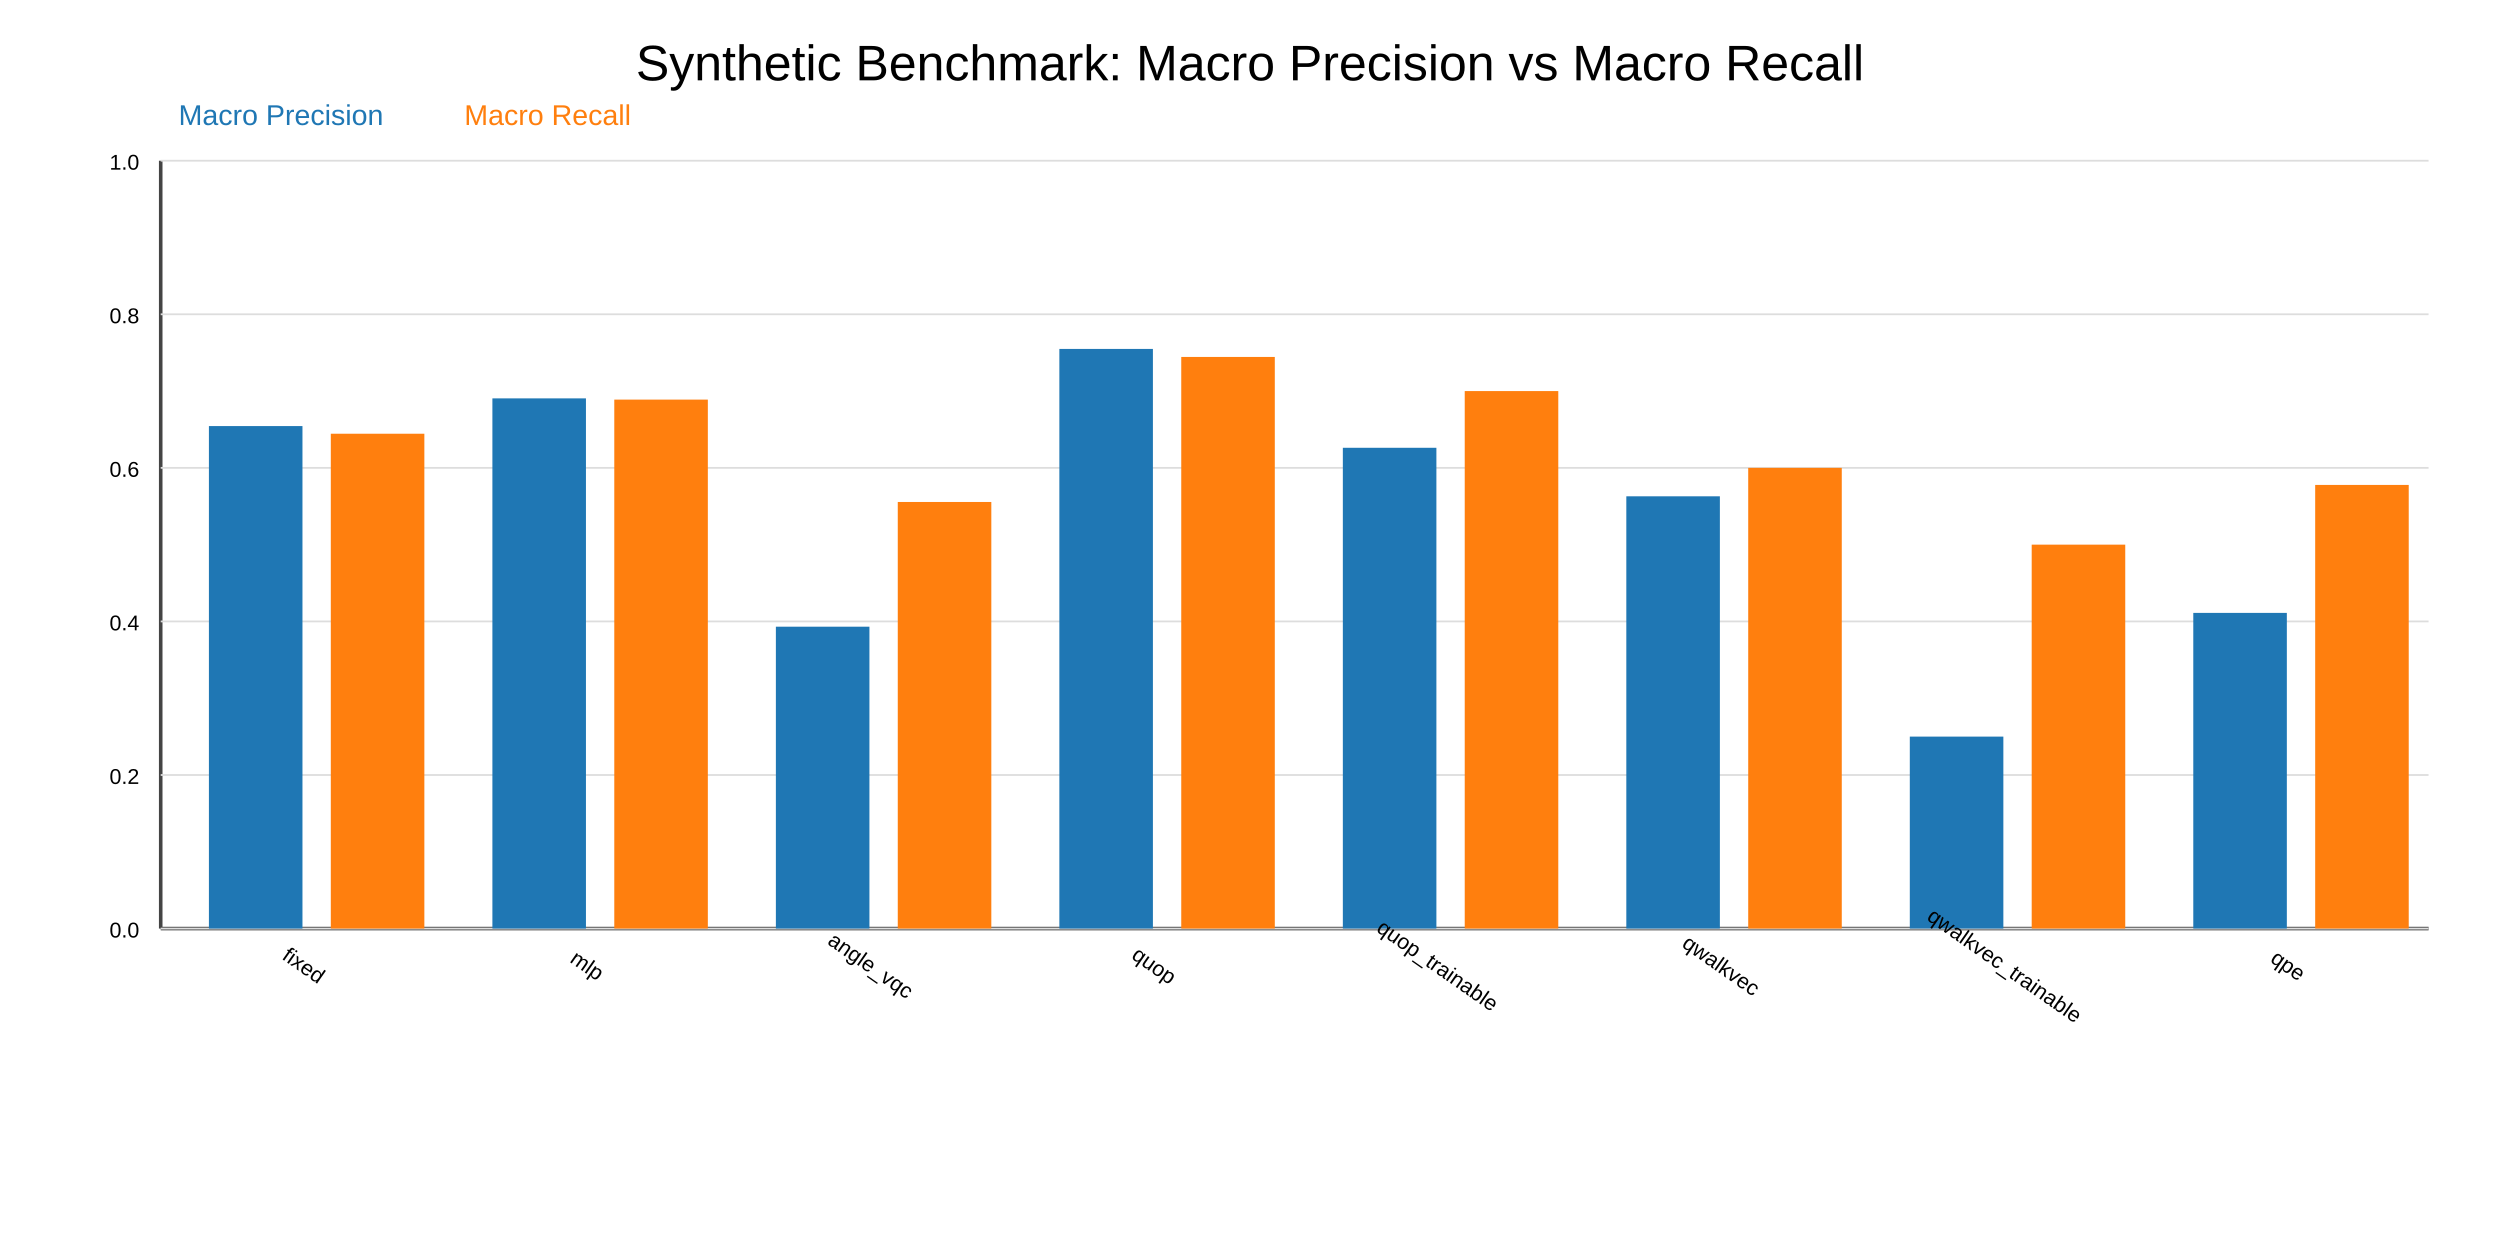
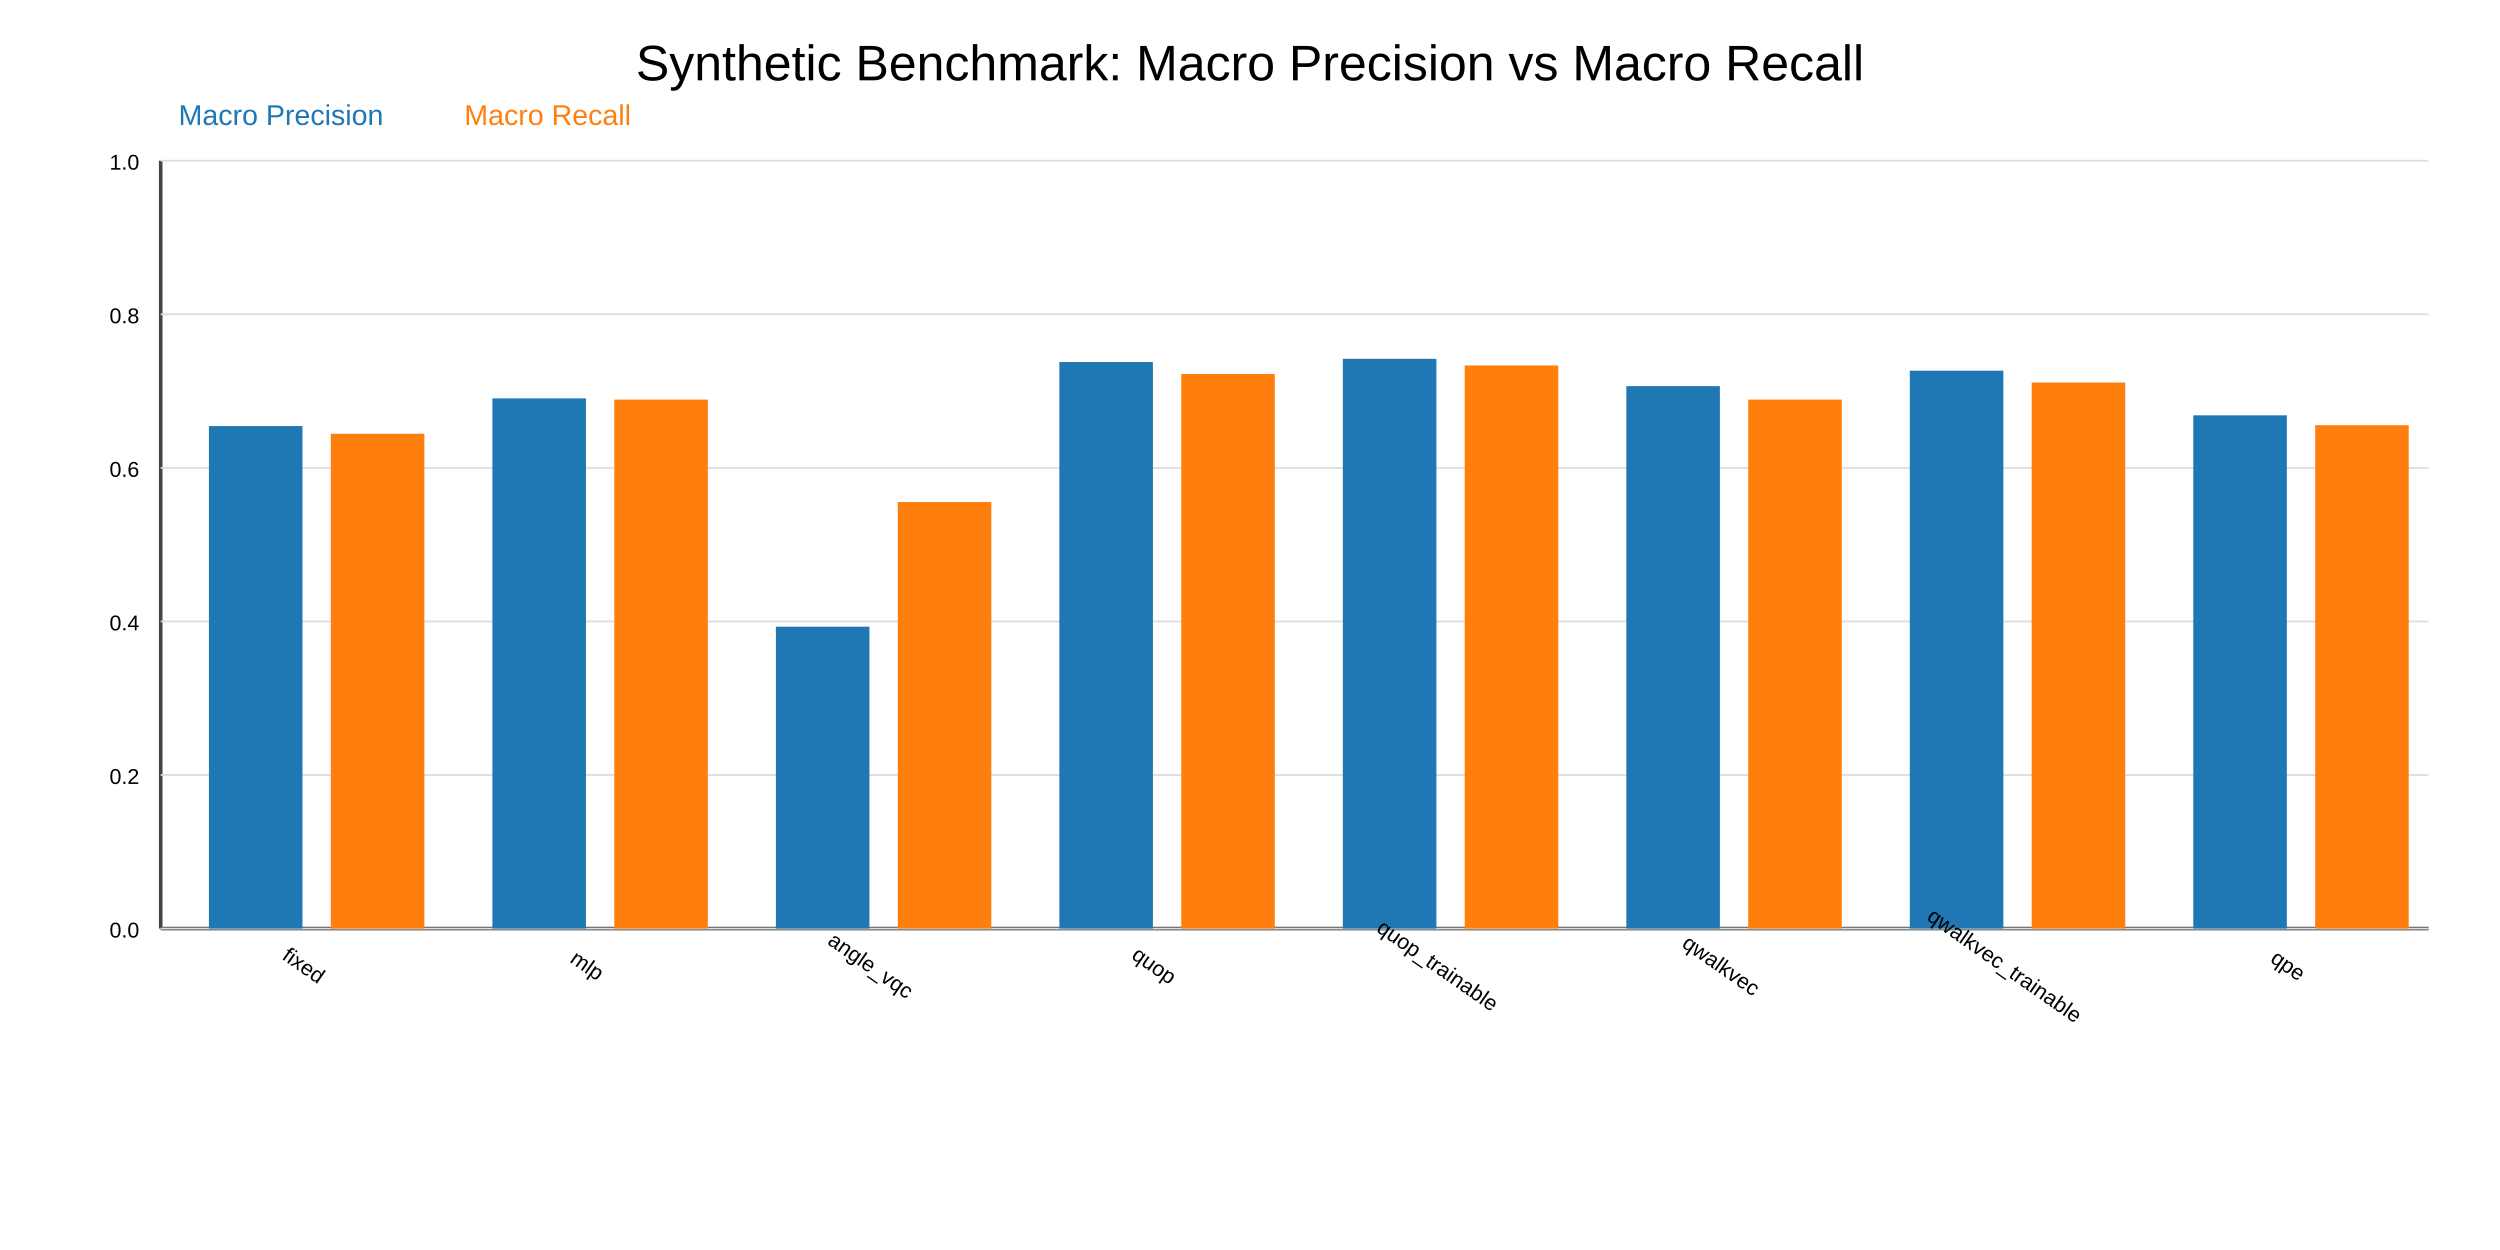
<svg xmlns="http://www.w3.org/2000/svg" width="1400" height="700" viewBox="0 0 1400 700">
  <rect x="0" y="0" width="100%" height="100%" fill="white" />
  <text x="700.0" y="45" text-anchor="middle" font-size="28" font-family="Arial">Synthetic Benchmark: Macro Precision vs Macro Recall</text>
  <text x="100" y="70" font-size="16" font-family="Arial" fill="#1f77b4">Macro Precision</text>
  <text x="260" y="70" font-size="16" font-family="Arial" fill="#ff7f0e">Macro Recall</text>
  <line x1="90" y1="520" x2="1360" y2="520" stroke="#444" stroke-width="2" />
  <line x1="90" y1="90" x2="90" y2="520" stroke="#444" stroke-width="2" />
  <line x1="90" y1="520.00" x2="1360" y2="520.00" stroke="#ddd" stroke-width="1" />
  <text x="78" y="525.00" text-anchor="end" font-size="12" font-family="Arial">0.0</text>
  <line x1="90" y1="434.00" x2="1360" y2="434.00" stroke="#ddd" stroke-width="1" />
  <text x="78" y="439.00" text-anchor="end" font-size="12" font-family="Arial">0.2</text>
  <line x1="90" y1="348.00" x2="1360" y2="348.00" stroke="#ddd" stroke-width="1" />
  <text x="78" y="353.00" text-anchor="end" font-size="12" font-family="Arial">0.4</text>
  <line x1="90" y1="262.00" x2="1360" y2="262.00" stroke="#ddd" stroke-width="1" />
  <text x="78" y="267.00" text-anchor="end" font-size="12" font-family="Arial">0.6</text>
  <line x1="90" y1="176.00" x2="1360" y2="176.00" stroke="#ddd" stroke-width="1" />
  <text x="78" y="181.00" text-anchor="end" font-size="12" font-family="Arial">0.8</text>
  <line x1="90" y1="90.00" x2="1360" y2="90.00" stroke="#ddd" stroke-width="1" />
  <text x="78" y="95.00" text-anchor="end" font-size="12" font-family="Arial">1.0</text>
  <rect x="116.99" y="238.60" width="52.39" height="281.40" fill="#1f77b4" />
  <rect x="185.25" y="242.89" width="52.39" height="277.11" fill="#ff7f0e" />
  <text x="167.79" y="544" text-anchor="middle" font-size="12" transform="rotate(35 167.79 544)" font-family="Arial">fixed</text>
  <rect x="275.74" y="223.09" width="52.39" height="296.91" fill="#1f77b4" />
  <rect x="344.00" y="223.78" width="52.39" height="296.22" fill="#ff7f0e" />
  <text x="326.54" y="544" text-anchor="middle" font-size="12" transform="rotate(35 326.54 544)" font-family="Arial">mlp</text>
  <rect x="434.49" y="350.95" width="52.39" height="169.05" fill="#1f77b4" />
  <rect x="502.75" y="281.11" width="52.39" height="238.89" fill="#ff7f0e" />
  <text x="485.29" y="544" text-anchor="middle" font-size="12" transform="rotate(35 485.29 544)" font-family="Arial">angle_vqc</text>
-   <rect x="593.24" y="195.40" width="52.39" height="324.60" fill="#1f77b4" />
-   <rect x="661.50" y="199.89" width="52.39" height="320.11" fill="#ff7f0e" />
+   <rect x="593.24" y="202.74" width="52.39" height="317.26" fill="#1f77b4" />
+   <rect x="661.50" y="209.44" width="52.39" height="310.56" fill="#ff7f0e" />
  <text x="644.04" y="544" text-anchor="middle" font-size="12" transform="rotate(35 644.04 544)" font-family="Arial">quop</text>
-   <rect x="751.99" y="250.76" width="52.39" height="269.24" fill="#1f77b4" />
-   <rect x="820.25" y="219.00" width="52.39" height="301.00" fill="#ff7f0e" />
+   <rect x="751.99" y="200.94" width="52.39" height="319.06" fill="#1f77b4" />
+   <rect x="820.25" y="204.67" width="52.39" height="315.33" fill="#ff7f0e" />
  <text x="802.79" y="544" text-anchor="middle" font-size="12" transform="rotate(35 802.79 544)" font-family="Arial">quop_trainable</text>
-   <rect x="910.74" y="277.93" width="52.39" height="242.07" fill="#1f77b4" />
-   <rect x="979.00" y="262.00" width="52.39" height="258.00" fill="#ff7f0e" />
+   <rect x="910.74" y="216.23" width="52.39" height="303.77" fill="#1f77b4" />
+   <rect x="979.00" y="223.78" width="52.39" height="296.22" fill="#ff7f0e" />
  <text x="961.54" y="544" text-anchor="middle" font-size="12" transform="rotate(35 961.54 544)" font-family="Arial">qwalkvec</text>
-   <rect x="1069.49" y="412.50" width="52.39" height="107.50" fill="#1f77b4" />
-   <rect x="1137.75" y="305.00" width="52.39" height="215.00" fill="#ff7f0e" />
+   <rect x="1069.49" y="207.59" width="52.39" height="312.41" fill="#1f77b4" />
+   <rect x="1137.75" y="214.22" width="52.39" height="305.78" fill="#ff7f0e" />
  <text x="1120.29" y="544" text-anchor="middle" font-size="12" transform="rotate(35 1120.29 544)" font-family="Arial">qwalkvec_trainable</text>
-   <rect x="1228.24" y="343.22" width="52.39" height="176.78" fill="#1f77b4" />
-   <rect x="1296.50" y="271.56" width="52.39" height="248.44" fill="#ff7f0e" />
+   <rect x="1228.24" y="232.58" width="52.39" height="287.42" fill="#1f77b4" />
+   <rect x="1296.50" y="238.11" width="52.39" height="281.89" fill="#ff7f0e" />
  <text x="1279.04" y="544" text-anchor="middle" font-size="12" transform="rotate(35 1279.04 544)" font-family="Arial">qpe</text>
</svg>
